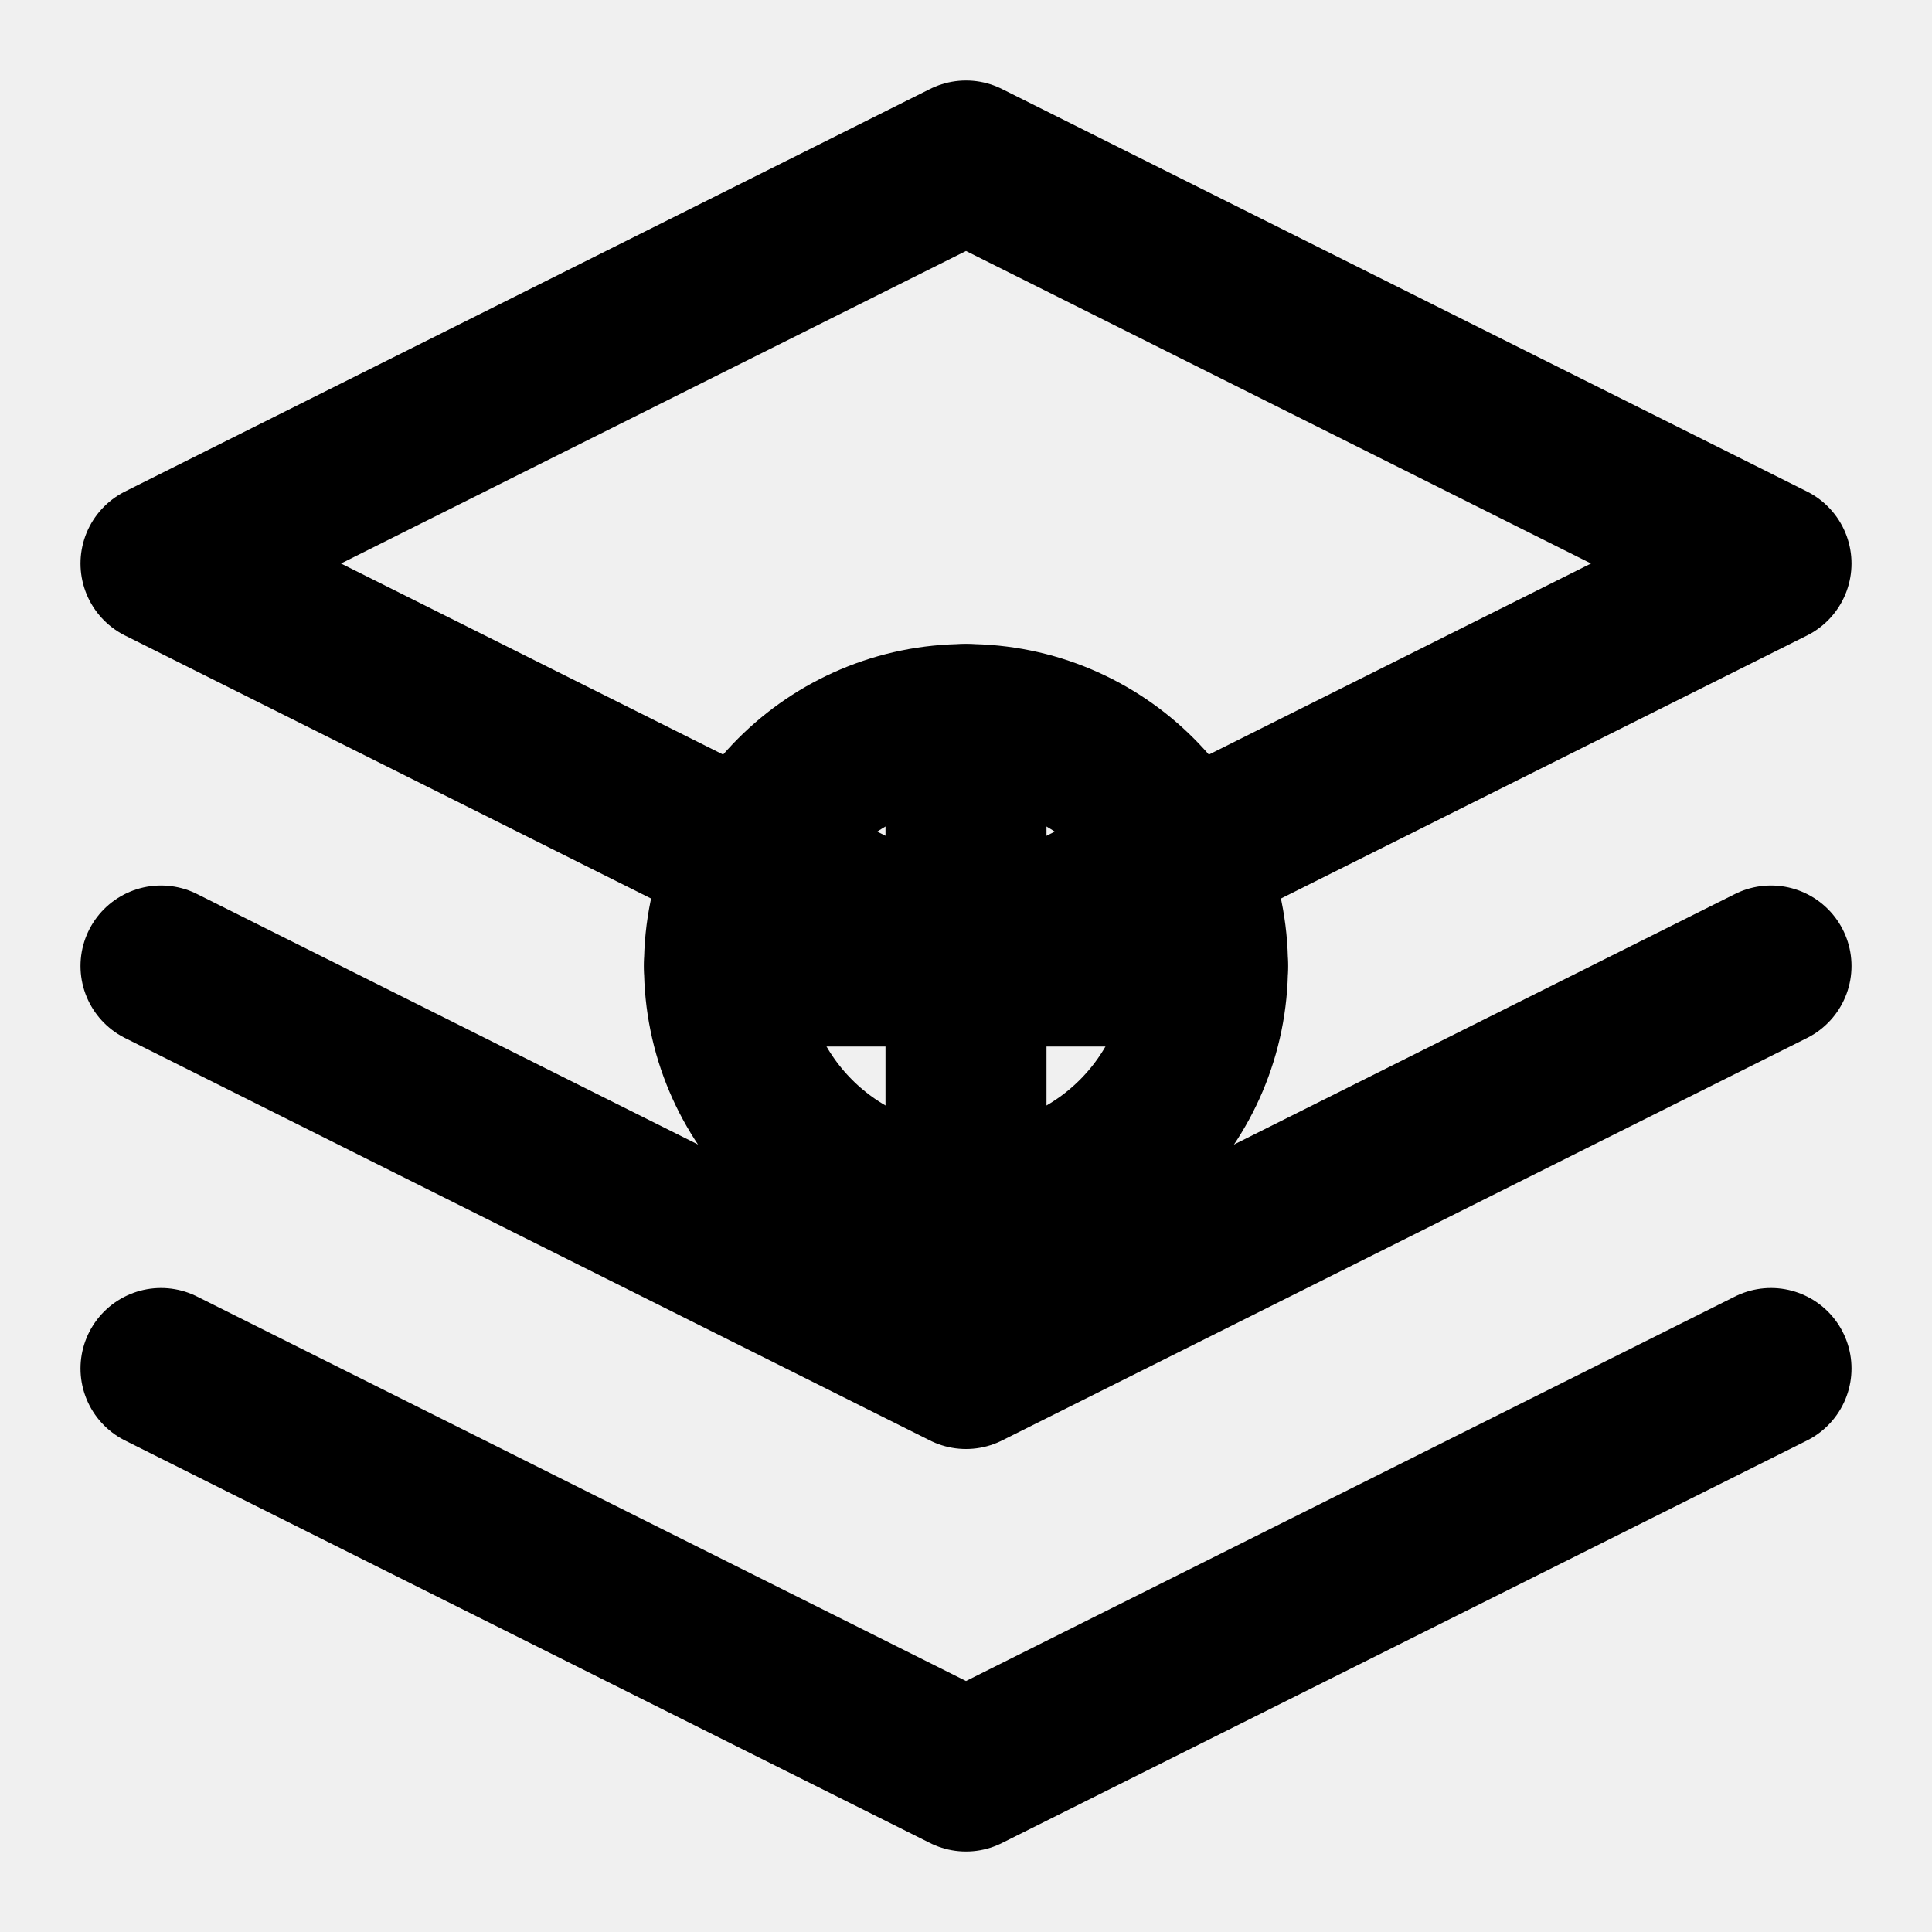
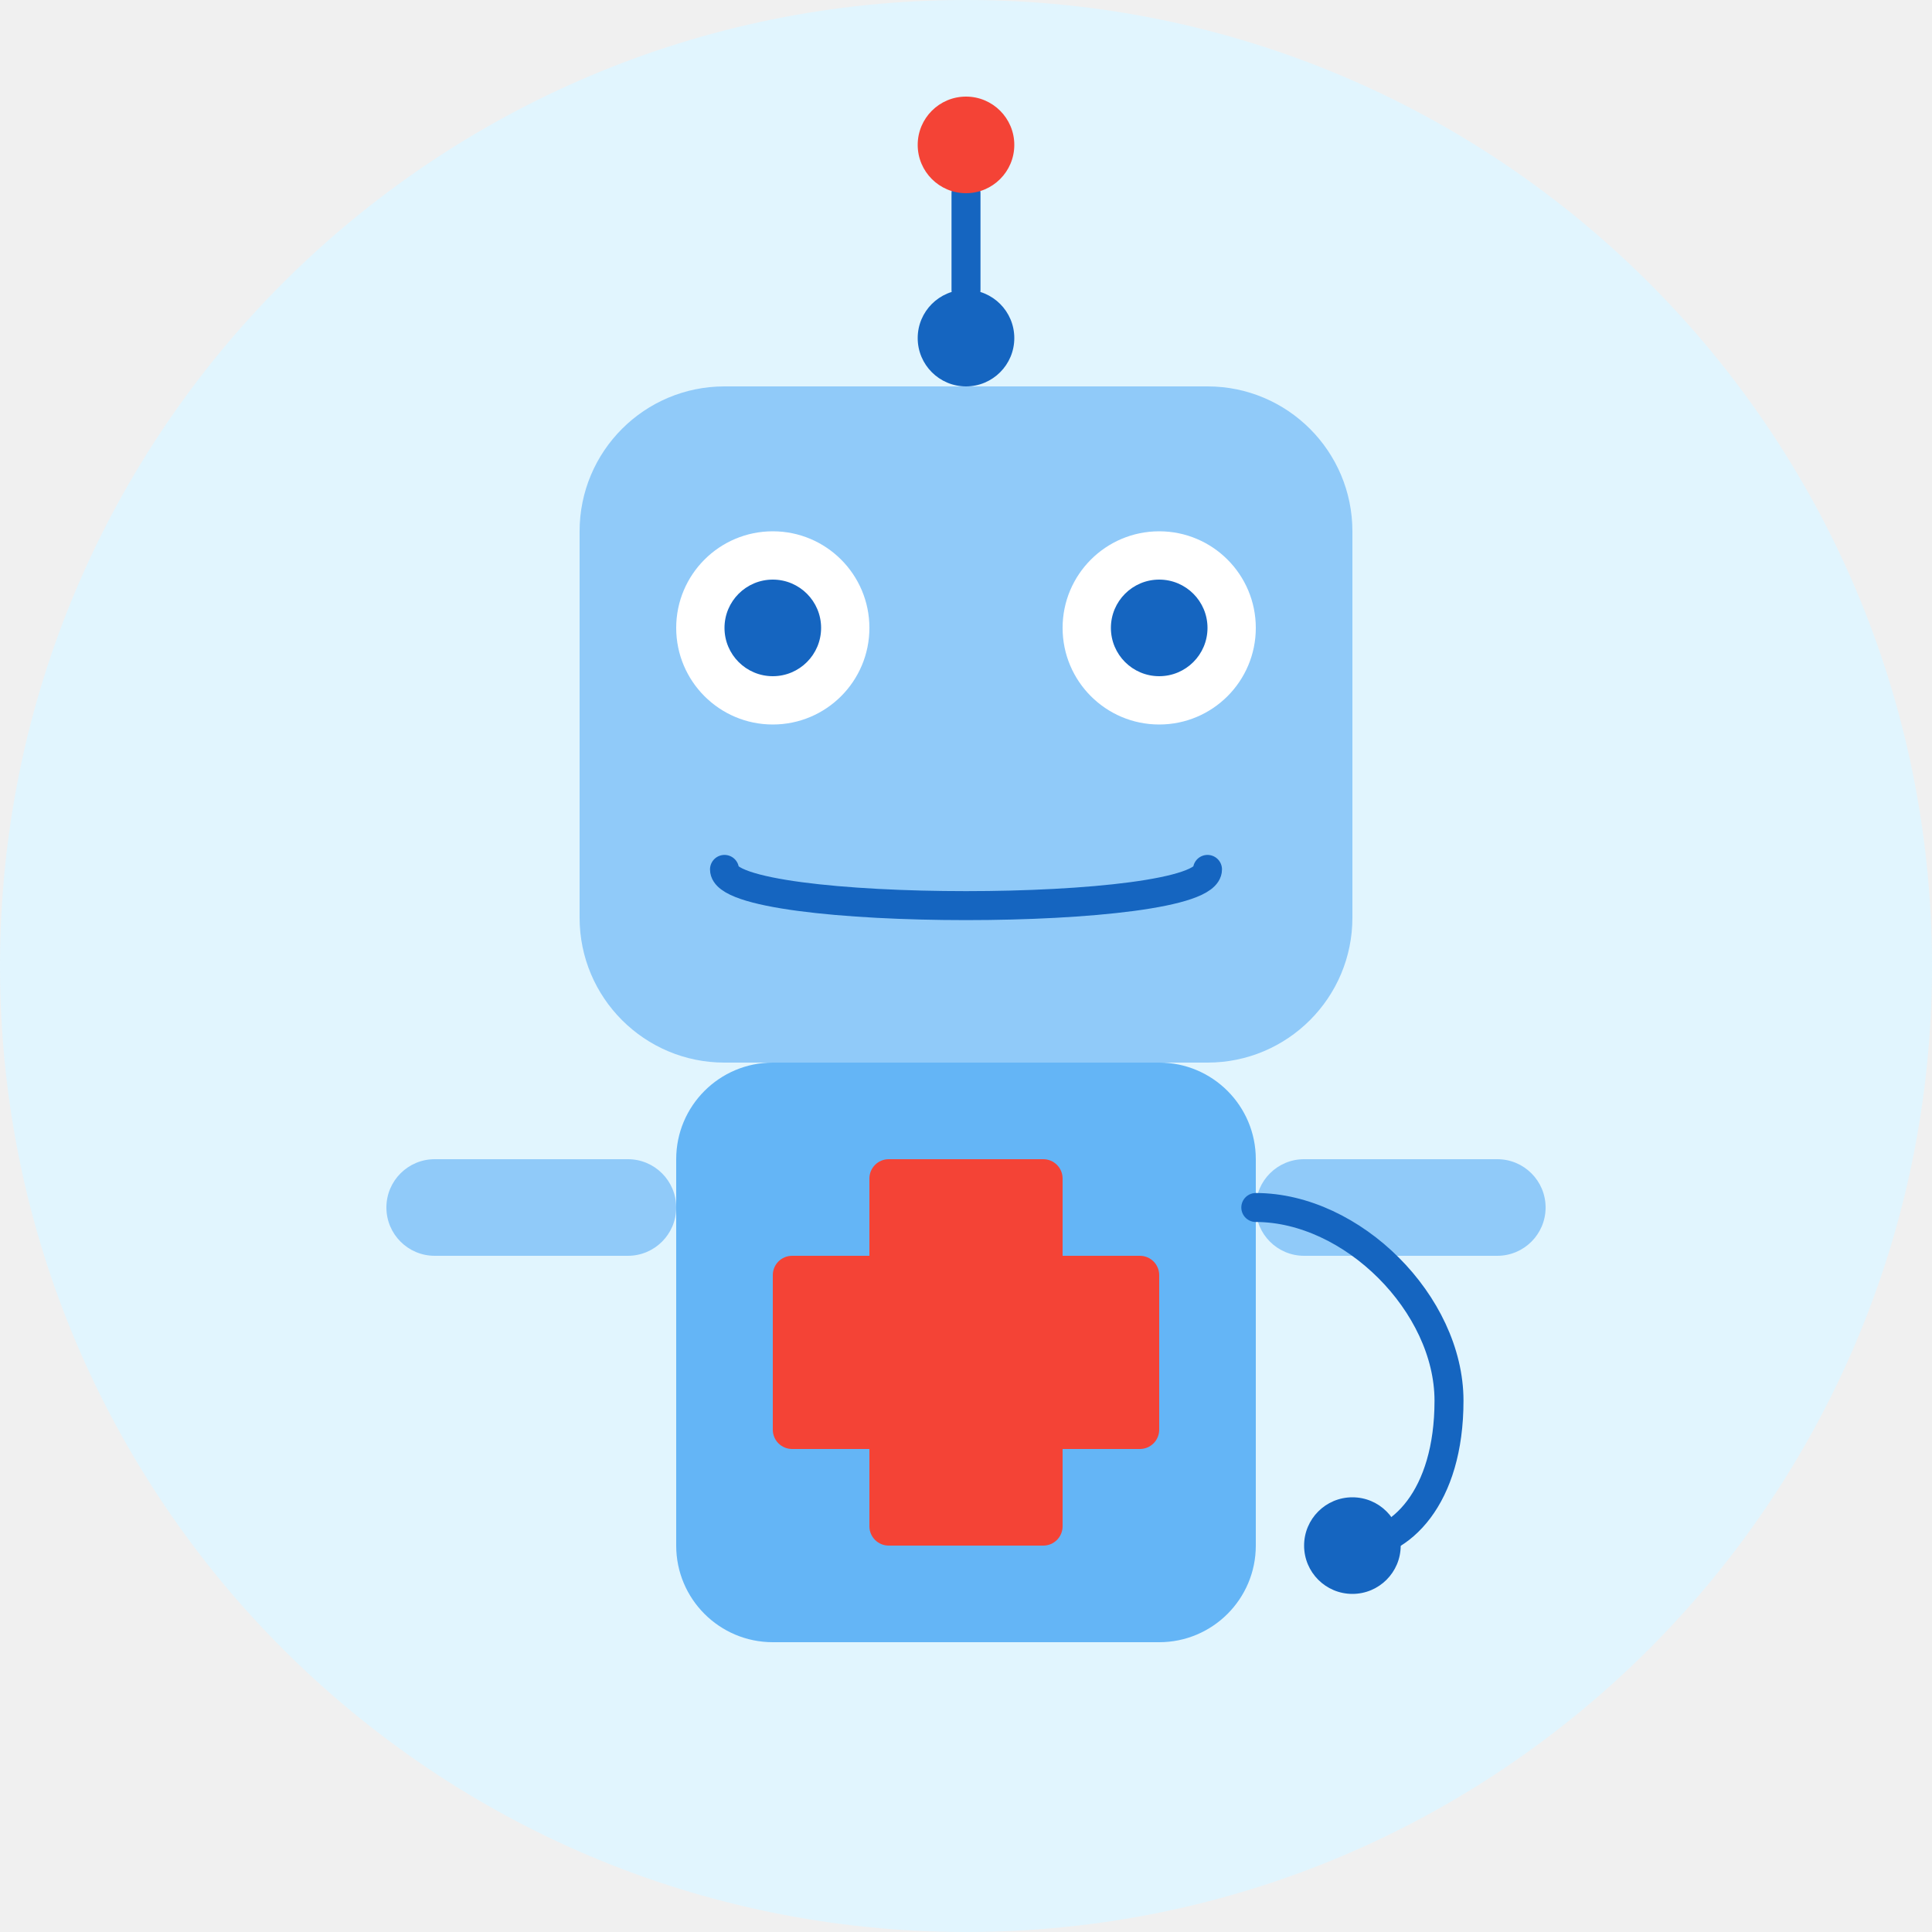
- <svg xmlns="http://www.w3.org/2000/svg" viewBox="0 0 24 24" fill="none" stroke="currentColor" stroke-width="2" stroke-linecap="round" stroke-linejoin="round">
-   <path d="M12 2L2 7l10 5 10-5-10-5z" />
-   <path d="M2 17l10 5 10-5" />
-   <path d="M2 12l10 5 10-5" />
-   <circle cx="12" cy="12" r="3" />
-   <path d="M12 9v6" />
-   <path d="M9 12h6" />
+ <svg xmlns="http://www.w3.org/2000/svg" width="200px" height="200px" viewBox="0 0 200 200" version="1.1">
+   <g stroke="none" stroke-width="1" fill="none" fill-rule="evenodd">
+     <circle fill="#E1F5FE" cx="100" cy="100" r="100" />
+     <rect fill="#90CAF9" x="60" y="40" width="80" height="70" rx="15" />
+     <circle fill="#FFFFFF" cx="80" cy="65" r="10" />
+     <circle fill="#FFFFFF" cx="120" cy="65" r="10" />
+     <circle fill="#1565C0" cx="80" cy="65" r="5" />
+     <circle fill="#1565C0" cx="120" cy="65" r="5" />
+     <path d="M75,90 C75,95 125,95 125,90" stroke="#1565C0" stroke-width="3" stroke-linecap="round" />
+     <rect fill="#1565C0" x="95" y="30" width="10" height="10" rx="5" />
+     <line x1="100" y1="30" x2="100" y2="20" stroke="#1565C0" stroke-width="3" stroke-linecap="round" />
+     <circle fill="#F44336" cx="100" cy="15" r="5" />
+     <rect fill="#64B5F6" x="70" y="110" width="60" height="60" rx="10" />
+     <rect fill="#F44336" x="90" y="120" width="20" height="40" rx="2" />
+     <rect fill="#F44336" x="80" y="130" width="40" height="20" rx="2" />
+     <rect fill="#90CAF9" x="40" y="120" width="30" height="10" rx="5" />
+     <rect fill="#90CAF9" x="130" y="120" width="30" height="10" rx="5" />
+     <path d="M130,125 C140,125 150,135 150,145 C150,155 145,160 140,160" stroke="#1565C0" stroke-width="3" fill="none" stroke-linecap="round" />
+     <circle fill="#1565C0" cx="140" cy="160" r="5" />
+   </g>
</svg>
